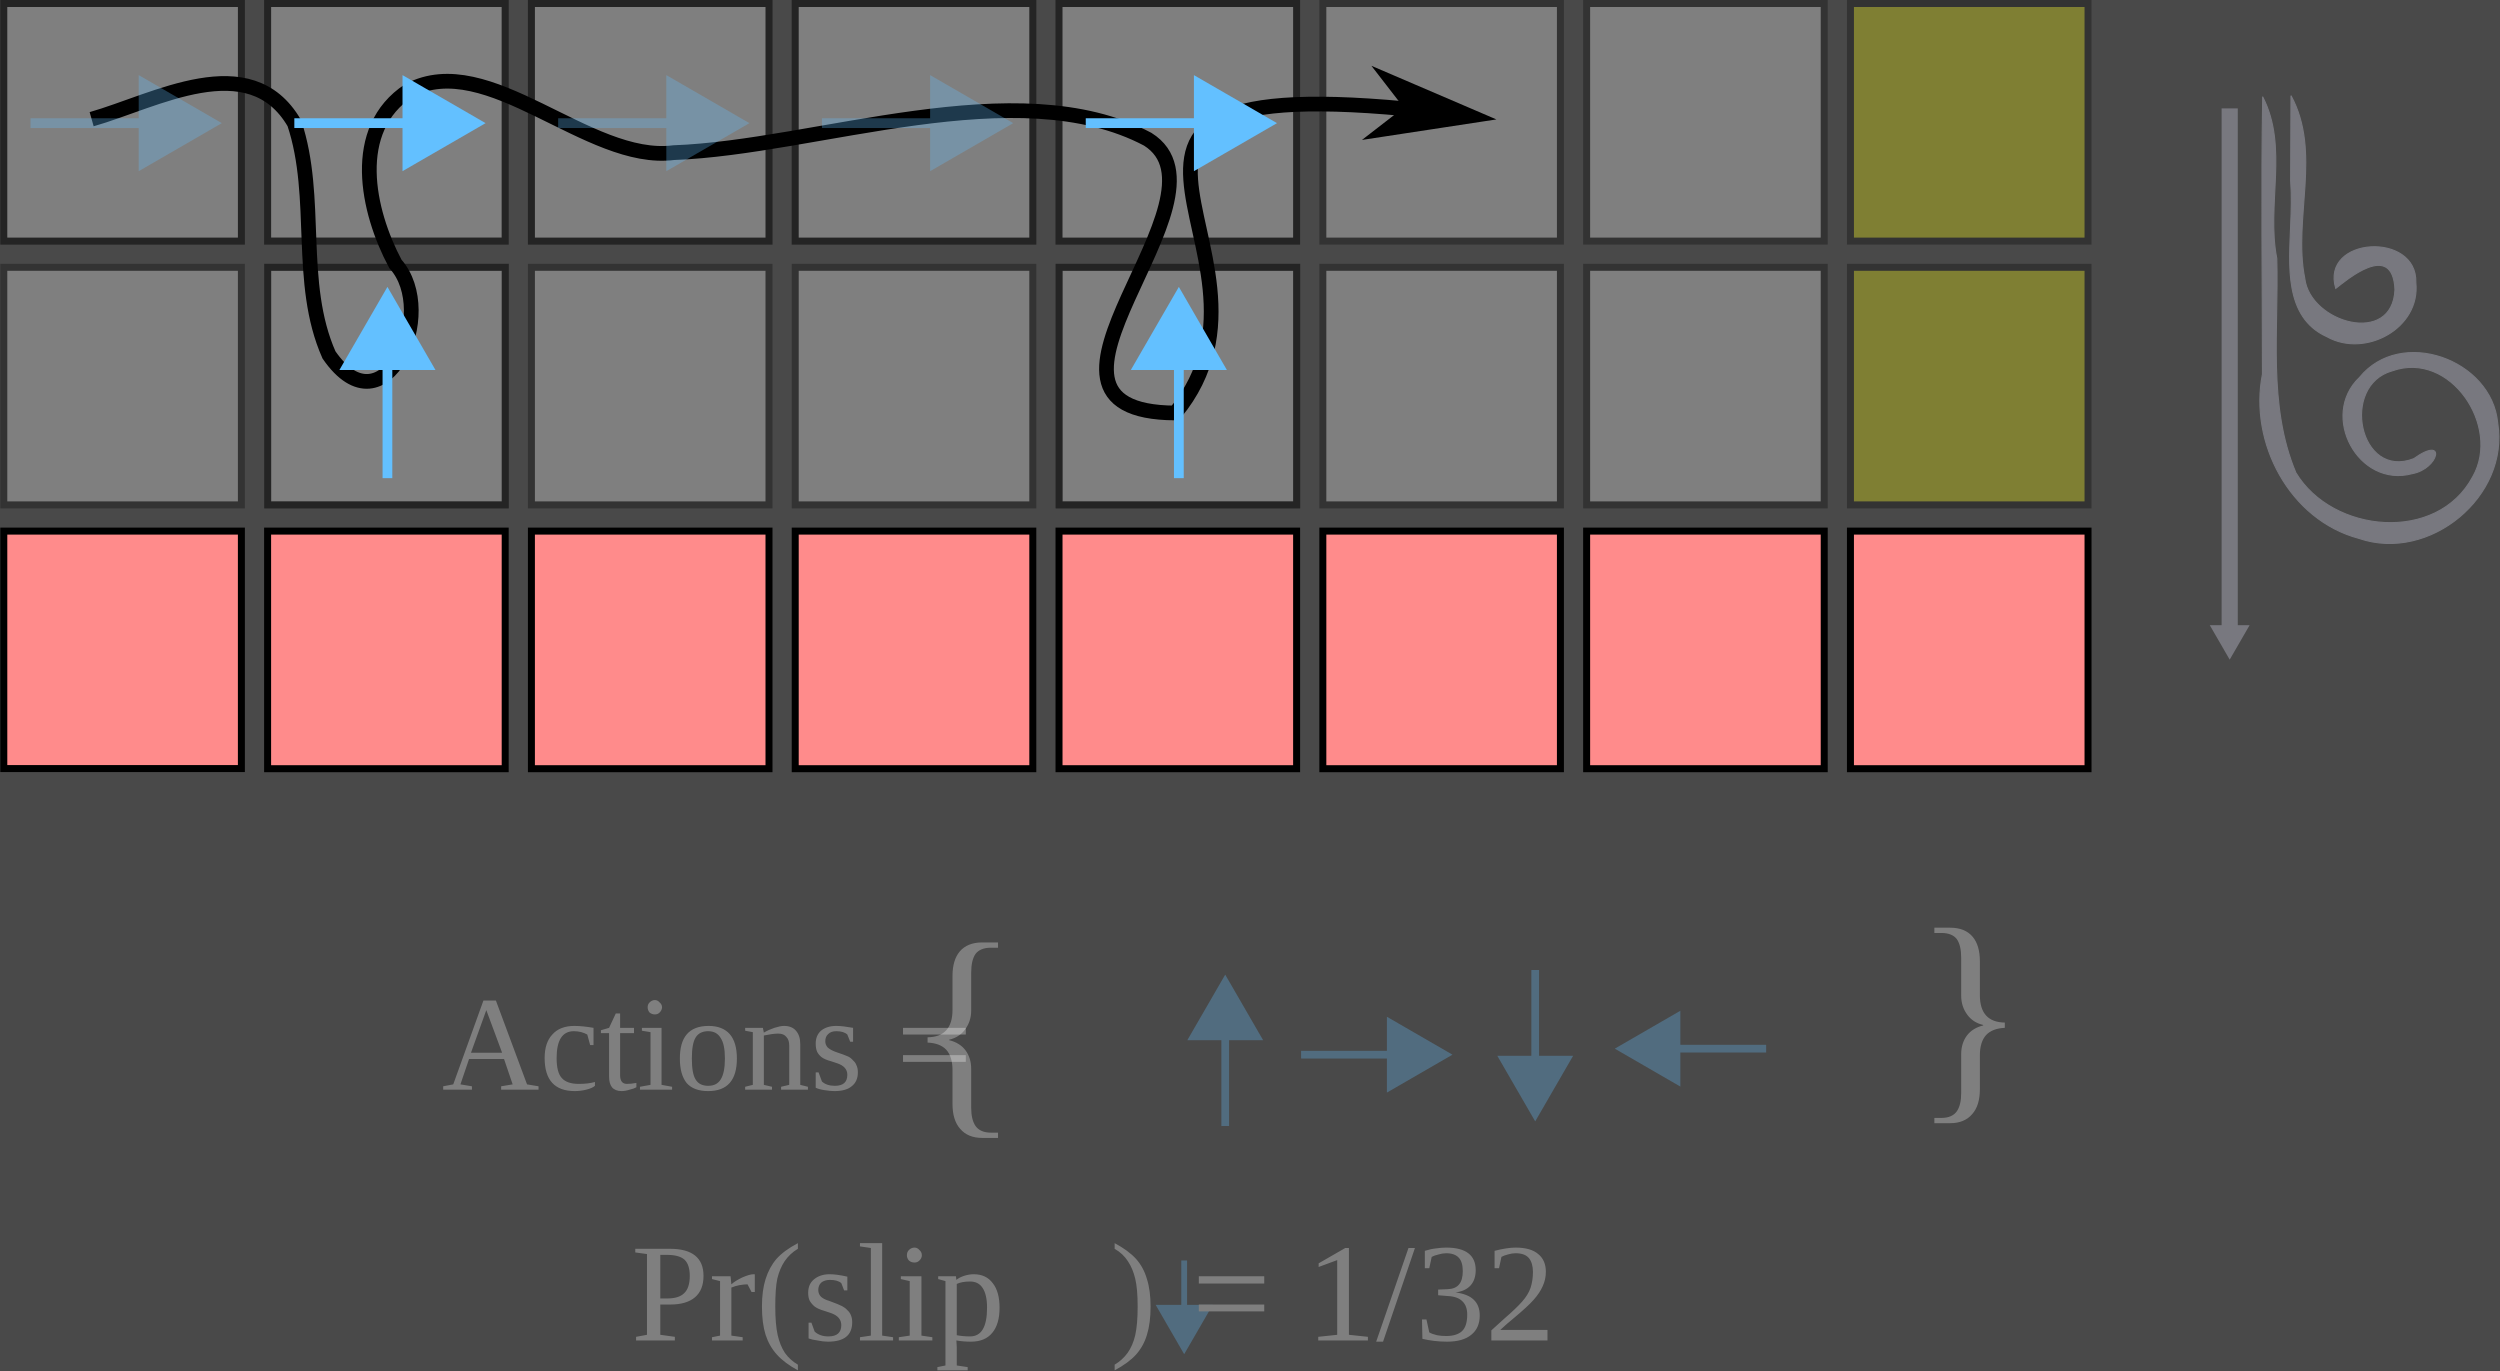
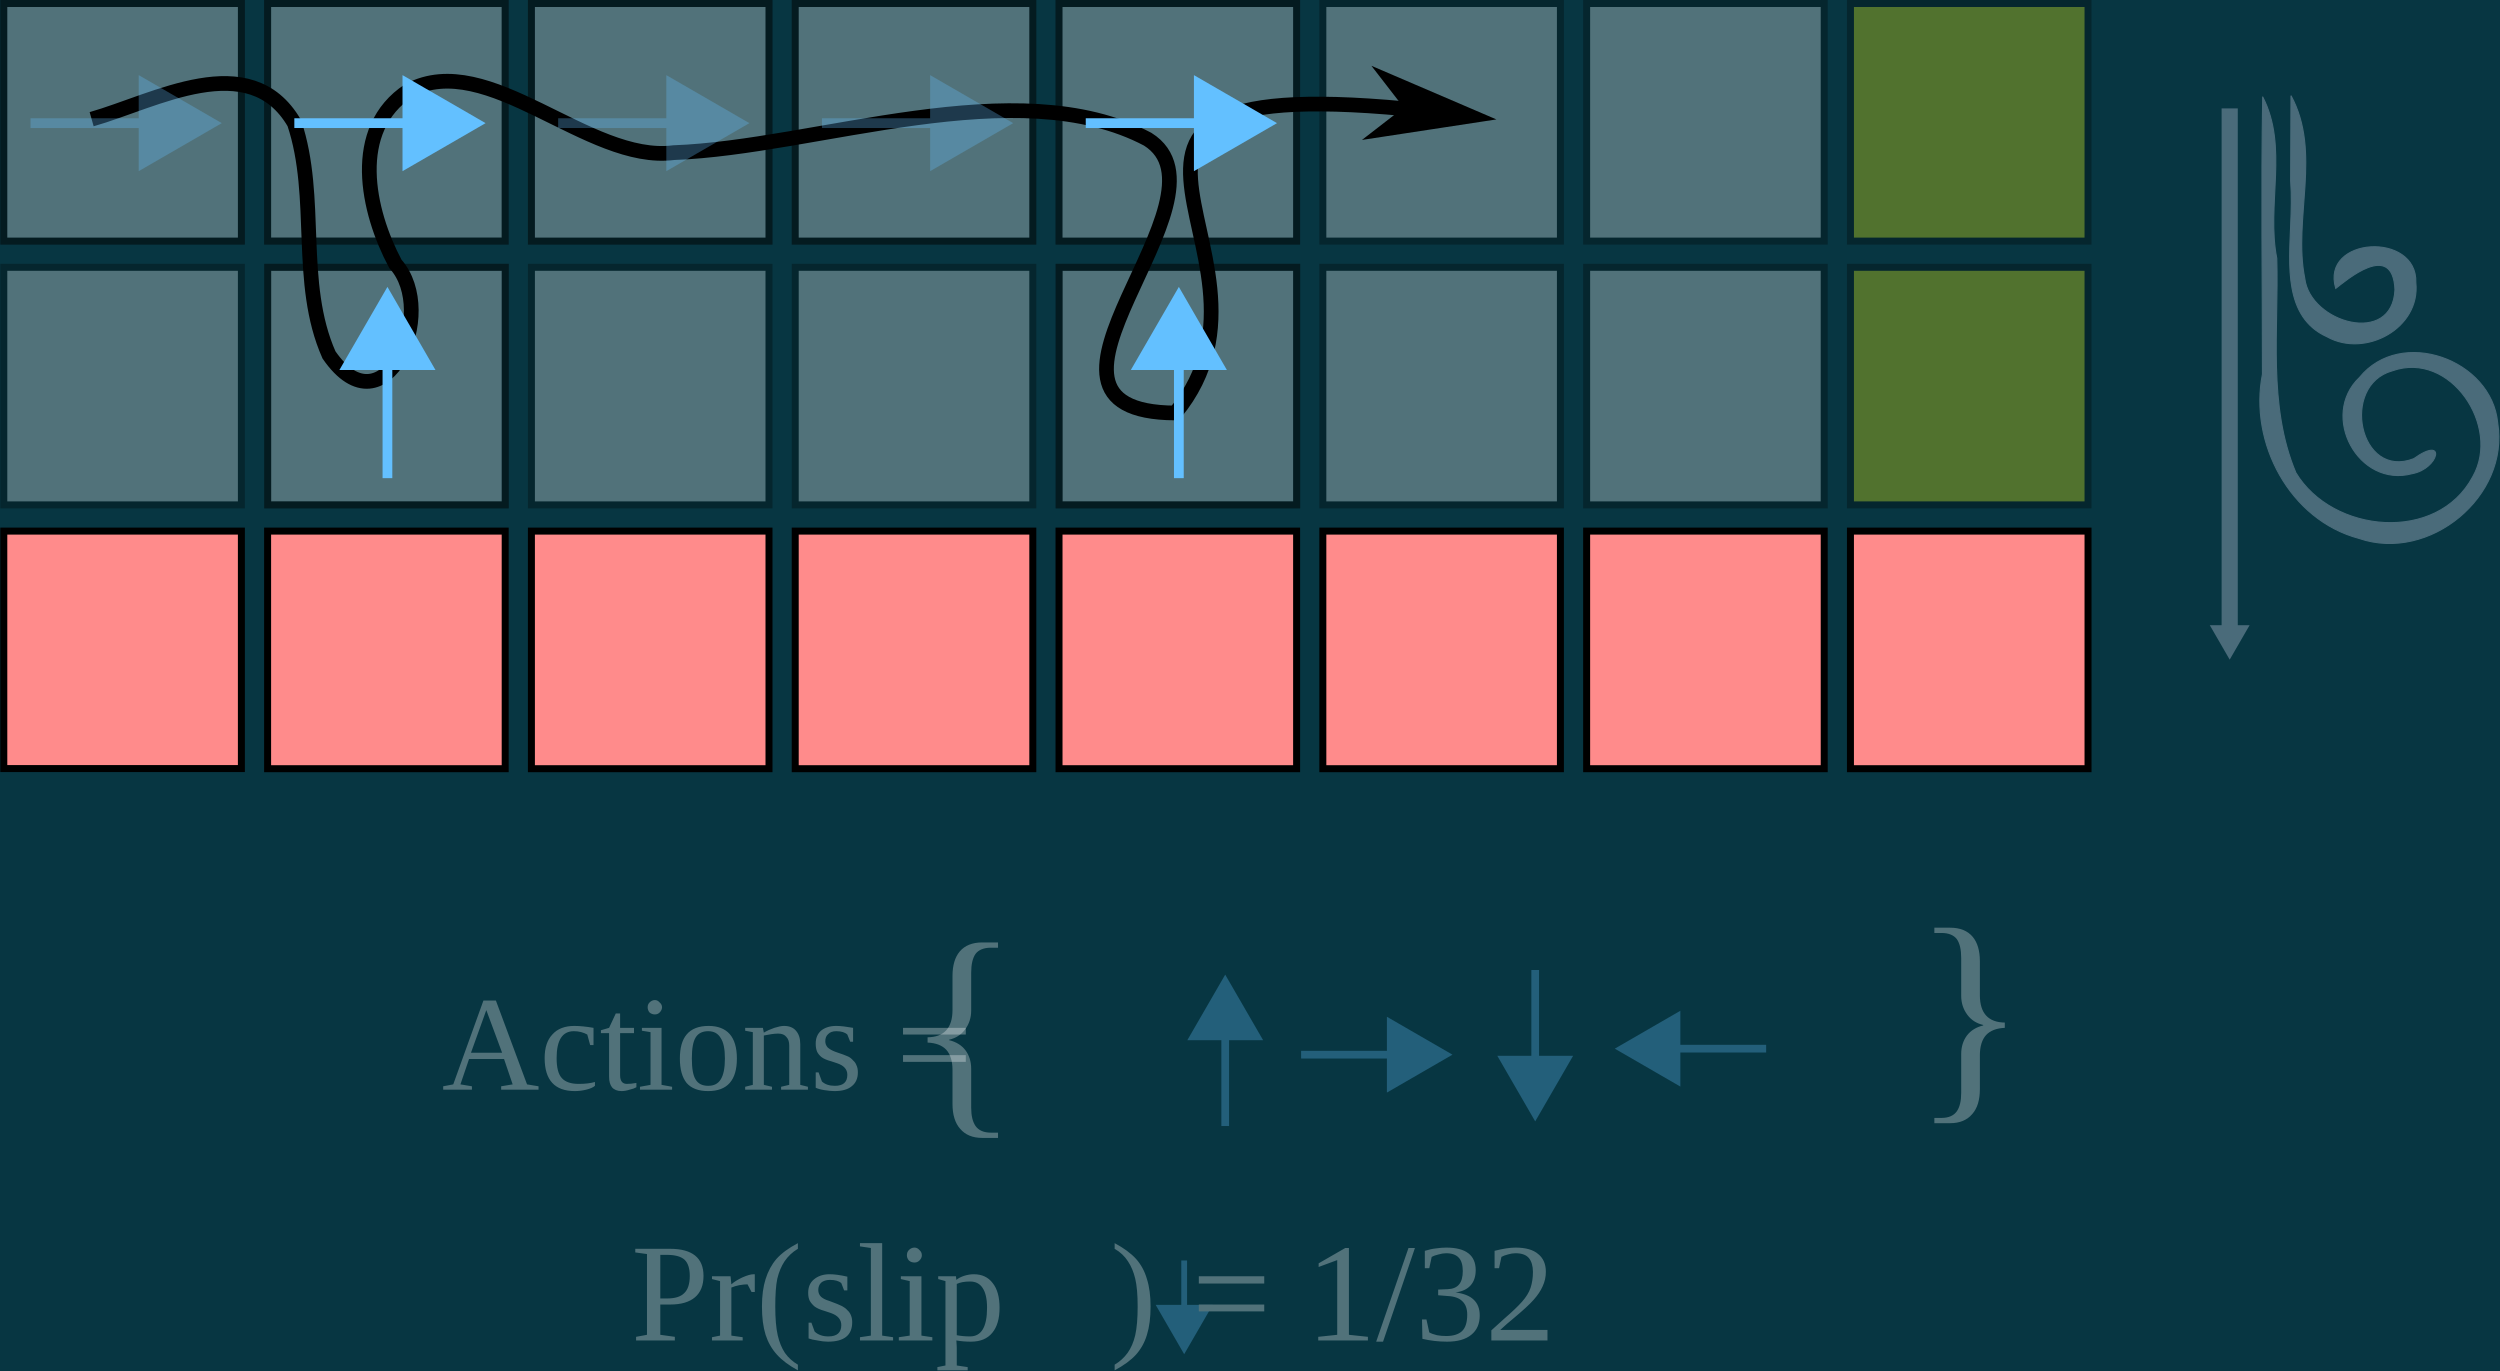
<svg xmlns="http://www.w3.org/2000/svg" width="3.209in" height="1.759in" viewBox="0 0 81.496 44.689" version="1.1" id="svg8">
  <defs id="defs2">
    <marker style="overflow:visible" id="marker33703" refX="0" refY="0" orient="auto">
      <path transform="scale(0.2)" style="fill:#e7e8ff;fill-rule:evenodd;stroke:#e7e8ff;stroke-width:1pt" d="M 5.77,0 -2.88,5 V -5 Z" id="path33582" />
    </marker>
    <marker style="overflow:visible" id="Arrow1Lend" refX="0" refY="0" orient="auto">
      <path transform="matrix(-0.8,0,0,-0.8,-10,0)" style="fill:context-stroke;fill-rule:evenodd;stroke:context-stroke;stroke-width:1pt" d="M 0,0 5,-5 -12.5,0 5,5 Z" id="path33437" />
    </marker>
    <marker orient="auto" refY="0" refX="0" id="TriangleOutL" style="overflow:visible">
      <path id="path27647" d="M 5.77,0 -2.88,5 V -5 Z" style="fill:#63c0ff;fill-opacity:1;fill-rule:evenodd;stroke:#63c0ff;stroke-width:1pt;stroke-opacity:1" transform="scale(0.8)" />
    </marker>
    <marker orient="auto" refY="0" refX="0" id="TriangleOutS" style="overflow:visible">
      <path id="path1342" d="M 5.77,0 -2.88,5 V -5 Z" style="fill:#939393;fill-opacity:1;fill-rule:evenodd;stroke:#939393;stroke-width:1pt;stroke-opacity:1" transform="scale(0.2)" />
    </marker>
    <marker orient="auto" refY="0" refX="0" id="EmptyTriangleOutM" style="overflow:visible">
      <path id="path1357" d="M 5.77,0 -2.88,5 V -5 Z" style="fill:#ffffff;fill-rule:evenodd;stroke:#380000;stroke-width:1pt;stroke-opacity:1" transform="matrix(0.4,0,0,0.4,-1.8,0)" />
    </marker>
    <marker orient="auto-start-reverse" refY="3" refX="5" id="ExperimentalArrow">
      <path id="path1447" d="M 10,3 0,6 V 0 Z" style="fill:context-stroke;stroke:#380000;stroke-opacity:1" />
    </marker>
    <marker id="RazorWire" refX="0" refY="0" orient="auto" style="overflow:visible">
      <path id="path1426" transform="scale(0.8)" style="fill:#380000;fill-opacity:1;fill-rule:evenodd;stroke:#380000;stroke-width:0.1pt;stroke-opacity:1" d="m 0.023,-0.74 v 1.438 L -7.759,3.01 H 10.679 L 3.491,0.697 v -1.438 L 10.741,-2.896 H -7.727 Z" />
    </marker>
    <marker orient="auto" refY="0" refX="0" id="Club" style="overflow:visible">
      <path id="path1423" d="m -1.597,-7.098 c -1.889,0 -3.426,1.537 -3.426,3.426 0,0.657 0.238,1.227 0.559,1.748 -0.039,0.032 -0.08,0.058 -0.117,0.093 -0.622,-0.855 -1.589,-1.445 -2.727,-1.445 -1.889,-1e-7 -3.426,1.537 -3.426,3.426 0,1.889 1.537,3.426 3.426,3.426 0.993,0 1.869,-0.442 2.494,-1.119 -0.125,0.355 -0.21,0.721 -0.21,1.119 0,1.889 1.537,3.426 3.426,3.426 1.889,0 3.426,-1.537 3.426,-3.426 0,-0.793 -0.316,-1.494 -0.769,-2.074 C 2.415,1.766 3.772,2.297 4.766,3.834 4.028,3.096 3.554,1.753 3.554,-0.059 l -0.629,-0.047 0.583,-0.023 c 0,-1.812 0.451,-3.154 1.189,-3.893 -0.959,1.482 -2.257,2.026 -3.566,2.308 0.404,-0.562 0.699,-1.213 0.699,-1.958 0,-1.889 -1.537,-3.426 -3.426,-3.426 z" style="fill:#380000;fill-opacity:1;fill-rule:evenodd;stroke:#380000;stroke-width:0.746pt;stroke-opacity:1" transform="scale(0.6)" />
    </marker>
    <marker orient="auto" refY="0" refX="0" id="EmptyTriangleOutL" style="overflow:visible">
      <path id="path11343" d="M 5.77,0 -2.88,5 V -5 Z" style="fill:#ffffff;fill-rule:evenodd;stroke:#380000;stroke-width:1pt;stroke-opacity:1" transform="matrix(0.8,0,0,0.8,-4.8,0)" />
    </marker>
    <marker orient="auto" refY="0" refX="0" id="marker11531" style="overflow:visible">
      <path id="path11529" d="M 0,0 5,-5 -12.5,0 5,5 Z" style="fill:#000000;fill-opacity:1;fill-rule:evenodd;stroke:#000000;stroke-width:1pt;stroke-opacity:1" transform="matrix(-0.4,0,0,-0.4,-4,0)" />
    </marker>
    <style id="style2363" type="text/css">transform: translate(-2cm, -4cm);transform: translate(-1cm, -4cm);transform: translate(0cm, -4cm);transform: translate(1cm, -4cm);transform: translate(1cm, -3cm);transform: translate(1cm, -2cm);transform: translate(1cm, -1cm);transform: translate(1cm, 0cm);opacity: 0.5;.background { fill: white; }
.line { stroke: firebrick; stroke-width: .1mm; }
.lava { fill: #ff8b8b; }
.dry { fill: #f4a460; }
.water { fill: #afafff; }
.recharge { fill: #ffff00; }
.normal { fill: white; }
rect { stroke: black;       stroke-width: 1; }
.agent { r: 10%;      fill: black;      stroke-width: 2;      stroke: grey;      animation: blinker 4s linear infinite;      animation: move 5s ease forwards; }
.blinker { 50% }
.move { 12.5% }
</style>
    <marker orient="auto" refY="0" refX="0" id="TriangleOutL-5" style="overflow:visible">
      <path id="path27647-4" d="M 5.77,0 -2.88,5 V -5 Z" style="fill:#63c0ff;fill-opacity:1;fill-rule:evenodd;stroke:#63c0ff;stroke-width:1pt;stroke-opacity:1" transform="scale(0.8)" />
    </marker>
    <marker orient="auto" refY="0" refX="0" id="TriangleOutL-3" style="overflow:visible">
      <path id="path27647-0" d="M 5.77,0 -2.88,5 V -5 Z" style="fill:#63c0ff;fill-opacity:1;fill-rule:evenodd;stroke:#63c0ff;stroke-width:1pt;stroke-opacity:1" transform="scale(0.8)" />
    </marker>
    <marker orient="auto" refY="0" refX="0" id="TriangleOutL-8" style="overflow:visible">
      <path id="path27647-43" d="M 5.77,0 -2.88,5 V -5 Z" style="fill:#63c0ff;fill-opacity:1;fill-rule:evenodd;stroke:#63c0ff;stroke-width:1pt;stroke-opacity:1" transform="scale(0.8)" />
    </marker>
    <marker orient="auto" refY="0" refX="0" id="TriangleOutL-8-0" style="overflow:visible">
      <path id="path27647-43-6" d="M 5.77,0 -2.88,5 V -5 Z" style="fill:#000000;fill-opacity:1;fill-rule:evenodd;stroke:#000000;stroke-width:1pt;stroke-opacity:1" transform="scale(0.8)" />
    </marker>
    <marker orient="auto" refY="0" refX="0" id="TriangleOutL-8-6" style="overflow:visible">
      <path id="path27647-43-64" d="M 5.77,0 -2.88,5 V -5 Z" style="fill:#000000;fill-opacity:1;fill-rule:evenodd;stroke:#000000;stroke-width:1pt;stroke-opacity:1" transform="scale(0.8)" />
    </marker>
    <marker orient="auto" refY="0" refX="0" id="TriangleOutL-8-4" style="overflow:visible">
      <path id="path27647-43-8" d="M 5.77,0 -2.88,5 V -5 Z" style="fill:#000000;fill-opacity:1;fill-rule:evenodd;stroke:#000000;stroke-width:1pt;stroke-opacity:1" transform="scale(0.8)" />
    </marker>
    <marker orient="auto" refY="0" refX="0" id="TriangleOutL-8-2" style="overflow:visible">
      <path id="path27647-43-7" d="M 5.77,0 -2.88,5 V -5 Z" style="fill:#63c0ff;fill-opacity:1;fill-rule:evenodd;stroke:#63c0ff;stroke-width:1pt;stroke-opacity:1" transform="scale(0.8)" />
    </marker>
    <marker orient="auto" refY="0" refX="0" id="TriangleOutL-8-1" style="overflow:visible">
      <path id="path27647-43-5" d="M 5.77,0 -2.88,5 V -5 Z" style="fill:#63c0ff;fill-opacity:1;fill-rule:evenodd;stroke:#63c0ff;stroke-width:1pt;stroke-opacity:1" transform="scale(0.8)" />
    </marker>
    <marker orient="auto" refY="0" refX="0" id="TriangleOutL-8-67" style="overflow:visible">
      <path id="path27647-43-3" d="M 5.77,0 -2.88,5 V -5 Z" style="fill:#63c0ff;fill-opacity:1;fill-rule:evenodd;stroke:#63c0ff;stroke-width:1pt;stroke-opacity:1" transform="scale(0.8)" />
    </marker>
    <marker orient="auto" refY="0" refX="0" id="marker11531-7" style="overflow:visible">
      <path id="path11529-3" d="M 0,0 5,-5 -12.5,0 5,5 Z" style="fill:#000000;fill-opacity:1;fill-rule:evenodd;stroke:#000000;stroke-width:1pt;stroke-opacity:1" transform="matrix(-0.4,0,0,-0.4,-4,0)" />
    </marker>
    <marker orient="auto" refY="0" refX="0" style="overflow:visible" id="TriangleOutS191">
      <path id="path33343" d="M 5.77,0 -2.88,5 V -5 Z" style="fill:#e7e8ff;fill-opacity:1;fill-rule:evenodd;stroke:#000000;stroke-width:1pt;stroke-opacity:1" transform="scale(0.2)" />
    </marker>
    <marker orient="auto" refY="0" refX="0" id="TriangleOutL-8-64" style="overflow:visible">
      <path id="path27647-43-30" d="M 5.77,0 -2.88,5 V -5 Z" style="fill:#63c0ff;fill-opacity:1;fill-rule:evenodd;stroke:#63c0ff;stroke-width:1pt;stroke-opacity:1" transform="scale(0.8)" />
    </marker>
    <marker orient="auto" refY="0" refX="0" id="TriangleOutL-8-64-0" style="overflow:visible">
      <path id="path27647-43-30-9" d="M 5.77,0 -2.88,5 V -5 Z" style="fill:#63c0ff;fill-opacity:1;fill-rule:evenodd;stroke:#63c0ff;stroke-width:1pt;stroke-opacity:1" transform="scale(0.8)" />
    </marker>
    <marker orient="auto" refY="0" refX="0" id="TriangleOutL-8-64-5" style="overflow:visible">
      <path id="path27647-43-30-4" d="M 5.77,0 -2.88,5 V -5 Z" style="fill:#63c0ff;fill-opacity:1;fill-rule:evenodd;stroke:#63c0ff;stroke-width:1pt;stroke-opacity:1" transform="scale(0.8)" />
    </marker>
    <marker orient="auto" refY="0" refX="0" id="TriangleOutL-8-64-59" style="overflow:visible">
      <path id="path27647-43-30-46" d="M 5.77,0 -2.88,5 V -5 Z" style="fill:#63c0ff;fill-opacity:1;fill-rule:evenodd;stroke:#63c0ff;stroke-width:1pt;stroke-opacity:1" transform="scale(0.8)" />
    </marker>
    <marker orient="auto" refY="0" refX="0" id="TriangleOutL-8-64-59-2" style="overflow:visible">
      <path id="path27647-43-30-46-2" d="M 5.77,0 -2.88,5 V -5 Z" style="fill:#63c0ff;fill-opacity:1;fill-rule:evenodd;stroke:#63c0ff;stroke-width:1pt;stroke-opacity:1" transform="scale(0.8)" />
    </marker>
    <marker orient="auto" refY="0" refX="0" id="TriangleOutL-8-64-5-5" style="overflow:visible">
      <path id="path27647-43-30-4-4" d="M 5.77,0 -2.88,5 V -5 Z" style="fill:#63c0ff;fill-opacity:1;fill-rule:evenodd;stroke:#63c0ff;stroke-width:1pt;stroke-opacity:1" transform="scale(0.8)" />
    </marker>
  </defs>
  <g id="layer7">
-     <rect style="fill:#494949;fill-opacity:1;stroke-width:3.038;stroke-linecap:round;stroke-miterlimit:4.1;paint-order:markers stroke fill" id="rect5245" width="294.499" height="108.462" x="-135.881" y="-30.563" />
+     <rect style="fill:#073642;fill-opacity:1;stroke-width:3.038;stroke-linecap:round;stroke-miterlimit:4.1;paint-order:markers stroke fill" id="rect5245" width="294.499" height="108.462" x="-135.881" y="-30.563" />
  </g>
  <g id="layer1" transform="translate(-116.1459,-145.461)">
    <g id="g28239-7" transform="rotate(90,172.7704,130.1566)" />
    <rect style="opacity:0.3;fill:#ffff00;fill-opacity:1;stroke:#000000;stroke-width:0.228" class="dry" height="0.205cm" width="0.205cm" x="145.575" y="-184.223" id="rect2433" transform="rotate(90)" />
    <rect style="opacity:0.3;fill:#ffffff;stroke:#000000;stroke-width:0.228" class="normal" height="0.205cm" width="0.205cm" x="145.575" y="-175.62" id="rect2435" transform="rotate(90)" />
    <rect style="opacity:0.3;fill:#ffffff;fill-opacity:1;stroke:#000000;stroke-width:0.228" class="water" height="0.205cm" width="0.205cm" x="145.575" y="-167.017" id="rect2437" transform="rotate(90)" />
    <rect style="opacity:0.3;fill:none;stroke:#000000;stroke-width:0.228" class="water" height="0.205cm" width="0.205cm" x="145.575" y="-158.414" id="rect2439" transform="rotate(90)" />
    <rect style="opacity:0.3;fill:none;stroke:#000000;stroke-width:0.228" class="water" height="0.205cm" width="0.205cm" x="145.575" y="-149.811" id="rect2441" transform="rotate(90)" />
    <rect style="opacity:0.3;fill:none;stroke:#000000;stroke-width:0.228" class="water" height="0.205cm" width="0.205cm" x="145.575" y="-141.208" id="rect2443" transform="rotate(90)" />
    <rect style="opacity:0.3;fill:#ffffff;stroke:#000000;stroke-width:0.228" class="normal" height="0.205cm" width="0.205cm" x="145.575" y="-132.605" id="rect2445" transform="rotate(90)" />
    <rect style="opacity:0.3;fill:#ffffff;fill-opacity:0;stroke:#000000;stroke-width:0.228" class="dry" height="0.205cm" width="0.205cm" x="145.575" y="-124.002" id="rect2447" transform="rotate(90)" />
    <rect style="opacity:0.3;fill:#ffff00;fill-opacity:1;stroke:#000000;stroke-width:0.228" class="dry" height="0.205cm" width="0.205cm" x="154.178" y="-184.223" id="rect2449" transform="rotate(90)" />
    <rect style="opacity:0.3;fill:#ffffff;stroke:#000000;stroke-width:0.228" class="normal" height="0.205cm" width="0.205cm" x="154.178" y="-175.62" id="rect2451" transform="rotate(90)" />
    <rect style="opacity:0.3;fill:#ffffff;stroke:#000000;stroke-width:0.228" class="normal" height="0.205cm" width="0.205cm" x="154.178" y="-167.017" id="rect2453" transform="rotate(90)" />
    <rect style="opacity:0.3;fill:#ffffff;stroke:#000000;stroke-width:0.228" class="normal" height="0.205cm" width="0.205cm" x="154.178" y="-158.414" id="rect2455" transform="rotate(90)" />
    <rect style="opacity:0.3;fill:#ffffff;stroke:#000000;stroke-width:0.228" class="normal" height="0.205cm" width="0.205cm" x="154.178" y="-149.811" id="rect2457" transform="rotate(90)" />
    <rect style="opacity:0.3;fill:#ffffff;stroke:#000000;stroke-width:0.228" class="normal" height="0.205cm" width="0.205cm" x="154.178" y="-141.208" id="rect2459" transform="rotate(90)" />
    <rect style="opacity:0.3;fill:#ffffff;stroke:#000000;stroke-width:0.228" class="normal" height="0.205cm" width="0.205cm" x="154.178" y="-132.605" id="rect2461" transform="rotate(90)" />
    <rect style="opacity:0.3;fill:#ffffff;fill-opacity:1;stroke:#000000;stroke-width:0.228" class="dry" height="0.205cm" width="0.205cm" x="154.178" y="-124.002" id="rect2463" transform="rotate(90)" />
    <rect style="opacity:1;fill:#ff8b8b;fill-opacity:1;stroke:#000000;stroke-width:0.228" class="normal" height="0.205cm" width="0.205cm" x="162.781" y="-184.223" id="rect2465" transform="rotate(90)" />
    <rect style="opacity:1;fill:#ff8b8b;fill-opacity:1;stroke:#000000;stroke-width:0.228" class="normal" height="0.205cm" width="0.205cm" x="162.781" y="-175.62" id="rect2467" transform="rotate(90)" />
    <rect style="opacity:1;fill:#ff8b8b;fill-opacity:1;stroke:#000000;stroke-width:0.228" class="lava" height="0.205cm" width="0.205cm" x="162.781" y="-167.017" id="rect2469" transform="rotate(90)" />
    <rect style="opacity:1;fill:#ff8b8b;stroke:#000000;stroke-width:0.228" class="lava" height="0.205cm" width="0.205cm" x="162.781" y="-158.414" id="rect2471" transform="rotate(90)" />
    <rect style="opacity:1;fill:#ff8b8b;fill-opacity:1;stroke:#000000;stroke-width:0.228" class="normal" height="0.205cm" width="0.205cm" x="162.781" y="-149.811" id="rect2473" transform="rotate(90)" />
    <rect style="opacity:1;fill:#ff8b8b;fill-opacity:1;stroke:#000000;stroke-width:0.228" class="normal" height="0.205cm" width="0.205cm" x="162.781" y="-141.208" id="rect2475" transform="rotate(90)" />
    <rect style="opacity:1;fill:#ff8b8b;stroke:#000000;stroke-width:0.228" class="lava" height="0.205cm" width="0.205cm" x="162.781" y="-132.605" id="rect2477" transform="rotate(90)" />
    <rect style="opacity:1;fill:#ff8b8b;stroke:#000000;stroke-width:0.228" class="lava" height="0.205cm" width="7.743" x="162.781" y="-124.002" id="rect2479" transform="rotate(90)" />
    <rect style="opacity:0.3;fill:#ffffff;fill-opacity:1;stroke:#000000;stroke-width:0.228" class="dry" height="0.205cm" width="0.205cm" x="145.575" y="-141.208" id="rect2431-5" transform="rotate(90)" />
    <rect transform="rotate(90)" id="rect2431-5-4" y="-124.002" x="145.575" width="0.205cm" height="0.205cm" class="dry" style="opacity:0.3;fill:#ffffff;fill-opacity:1;stroke:#000000;stroke-width:0.228" />
    <rect style="opacity:0.3;fill:#ffffff;fill-opacity:0;stroke:#000000;stroke-width:0.228" class="dry" height="0.205cm" width="0.205cm" x="145.575" y="-132.605" id="rect2431-5-6" transform="rotate(90)" />
    <rect style="opacity:0.3;fill:#ffffff;fill-opacity:0;stroke:#000000;stroke-width:0.228" class="dry" height="0.205cm" width="0.205cm" x="124.863" y="154.178" id="rect2431-5-49" />
    <rect style="opacity:0.3;fill:#ffffff;fill-opacity:0;stroke:#000000;stroke-width:0.228" class="dry" height="0.205cm" width="0.205cm" x="150.671" y="154.178" id="rect2431-5-49-2" />
    <rect style="opacity:0.3;fill:#ffffff;fill-opacity:1;stroke:#000000;stroke-width:0.228" class="dry" height="0.205cm" width="0.205cm" x="145.575" y="-149.811" id="rect2431-5-49-7" transform="rotate(90)" />
    <rect style="opacity:0.3;fill:#ffffff;fill-opacity:1;stroke:#000000;stroke-width:0.228" class="dry" height="0.205cm" width="0.205cm" x="145.575" y="-158.414" id="rect2431-5-49-5" transform="rotate(90)" />
    <text xml:space="preserve" style="font-size:10.583px;line-height:1.25;font-family:'Times New Roman';-inkscape-font-specification:'Times New Roman, ';text-align:center;word-spacing:0px;text-anchor:middle;stroke-width:0.265" x="138.413" y="181.736" id="text51106">
      <tspan id="tspan51104" style="stroke-width:0.265" x="138.413" y="181.736" />
    </text>
  </g>
  <g id="layer3" transform="translate(0.0188958,0.01889618)">
    <path style="opacity:1;fill:none;stroke:#000000;stroke-width:0.48;stroke-linecap:butt;stroke-linejoin:miter;stroke-miterlimit:4;stroke-dasharray:none;stroke-dashoffset:0;stroke-opacity:1;marker-end:url(#marker11531-7)" d="M 2.954,3.868 C 5.009,3.286 8.109,1.497 9.564,3.997 10.378,6.434 9.648,9.194 10.694,11.555 12.492,14.164 14.29,10.184 12.859,8.586 11.938,6.862 11.367,4.2 13.299,2.933 15.885,1.561 19.148,5.319 21.937,4.959 26.595,4.79 33.127,2.266 37.393,4.521 40.43,6.429 32.354,13.419 38.294,13.449 42.701,8.102 32.046,1.742 47.827,3.756" id="path11512" />
  </g>
  <g id="layer4" style="display:inline;opacity:0.3" transform="translate(0.0188958,0.01889618)">
    <path style="opacity:1;fill:#e7e8ff;fill-opacity:1;stroke:#e7e8ff;stroke-width:0.527;stroke-linecap:butt;stroke-linejoin:round;stroke-miterlimit:4;stroke-dasharray:none;stroke-opacity:1;marker-end:url(#marker33703)" d="M 72.678,3.517 V 20.744" id="path11538" />
    <path id="path1168" d="m 73.757,3.147 c 0.839,1.633 0.113,3.52 0.456,5.259 0.069,2.328 -0.304,4.789 0.623,6.992 1.188,1.979 4.611,2.307 5.77,0.127 0.929,-1.635 -0.73,-4.126 -2.627,-3.451 -1.702,0.471 -1.08,3.558 0.701,2.866 1.093,-0.781 0.813,0.328 -0.045,0.486 -1.763,0.479 -3.032,-1.893 -1.722,-3.137 1.348,-1.657 4.308,-0.582 4.504,1.481 0.395,2.404 -2.232,4.557 -4.519,3.77 -2.261,-0.6 -3.594,-3.121 -3.152,-5.356 4.2e-4,-3.012 -0.044,-6.025 0.008,-9.037 z m 0.909,2.741 c 0.004,-0.929 0.007,-1.858 0.011,-2.787 1.005,1.856 0.061,4.007 0.448,5.955 0.17,1.457 2.864,2.226 2.943,0.372 -0.069,-1.633 -1.622,-0.279 -1.932,-0.042 -0.501,-1.686 2.668,-1.864 2.612,-0.187 0.156,1.489 -1.653,2.462 -2.898,1.763 C 74.435,10.328 74.621,8.588 74.667,7.31 74.687,6.837 74.703,6.362 74.667,5.889 Z" style="opacity:1;fill:#e7e8ff;fill-opacity:1;stroke:#e7e8ff;stroke-width:0.036;stroke-opacity:1" />
    <g id="g58126" transform="matrix(0.8426986,0,0,0.8426986,-82.04476,-111.6844)" style="opacity:1">
      <path id="path27503-2-3-0-8" d="m 143.144,181.288 v 2.354" style="fill:none;stroke:#63c0ff;stroke-width:0.224;stroke-linecap:butt;stroke-linejoin:miter;stroke-miterlimit:4;stroke-dasharray:none;stroke-opacity:1;marker-end:url(#TriangleOutL-8-64-5-5)" />
      <text xml:space="preserve" style="font-size:5.425px;line-height:1.25;font-family:'Times New Roman';-inkscape-font-specification:'Times New Roman, ';text-align:center;word-spacing:0px;text-anchor:middle;stroke-width:0.136" x="144.374" y="184.38" id="text40812-7">
        <tspan id="tspan40810-7" style="fill:#ffffff;fill-opacity:1;stroke-width:0.136" x="145.052" y="184.38">Pr(slip   ) = 1/32 </tspan>
      </text>
    </g>
  </g>
  <g id="layer2" style="display:inline" transform="translate(0.0188958,0.01889618)">
    <path id="path27503" d="m 18.167,3.997 h 4.43" style="opacity:0.3;fill:none;stroke:#63c0ff;stroke-width:0.318;stroke-linecap:butt;stroke-linejoin:miter;stroke-miterlimit:4;stroke-dasharray:none;stroke-opacity:1;marker-end:url(#TriangleOutL)" />
    <path style="opacity:0.3;fill:none;stroke:#63c0ff;stroke-width:0.318;stroke-linecap:butt;stroke-linejoin:miter;stroke-miterlimit:4;stroke-dasharray:none;stroke-opacity:1;marker-end:url(#TriangleOutL-5)" d="M 0.961,3.997 H 5.391" id="path27503-4" />
    <path id="path27503-8" d="M 9.564,3.997 H 13.994" style="opacity:1;fill:none;stroke:#63c0ff;stroke-width:0.318;stroke-linecap:butt;stroke-linejoin:miter;stroke-miterlimit:4;stroke-dasharray:none;stroke-opacity:1;marker-end:url(#TriangleOutL-3)" />
    <path id="path27503-2" d="M 12.6,15.574 V 11.144" style="opacity:1;fill:none;stroke:#63c0ff;stroke-width:0.318;stroke-linecap:butt;stroke-linejoin:miter;stroke-miterlimit:4;stroke-dasharray:none;stroke-opacity:1;marker-end:url(#TriangleOutL-8)" />
    <path id="path27503-2-6" d="M 38.409,15.574 V 11.144" style="opacity:1;fill:none;stroke:#63c0ff;stroke-width:0.318;stroke-linecap:butt;stroke-linejoin:miter;stroke-miterlimit:4;stroke-dasharray:none;stroke-opacity:1;marker-end:url(#TriangleOutL-8-2)" />
    <path id="path27503-2-7" d="m 26.77,3.997 h 4.43" style="opacity:0.3;fill:none;stroke:#63c0ff;stroke-width:0.318;stroke-linecap:butt;stroke-linejoin:miter;stroke-miterlimit:4;stroke-dasharray:none;stroke-opacity:1;marker-end:url(#TriangleOutL-8-1)" />
    <path id="path27503-2-63" d="m 35.373,3.997 h 4.43" style="opacity:1;fill:none;stroke:#63c0ff;stroke-width:0.318;stroke-linecap:butt;stroke-linejoin:miter;stroke-miterlimit:4;stroke-dasharray:none;stroke-opacity:1;marker-end:url(#TriangleOutL-8-67)" />
    <path id="path27503-2-3" d="M 39.921,36.702 V 33.191" style="opacity:0.3;fill:none;stroke:#63c0ff;stroke-width:0.251;stroke-linecap:butt;stroke-linejoin:miter;stroke-miterlimit:4;stroke-dasharray:none;stroke-opacity:1;marker-end:url(#TriangleOutL-8-64)" />
    <path id="path27503-2-3-9" d="M 42.396,34.375 H 45.906" style="opacity:0.3;fill:none;stroke:#63c0ff;stroke-width:0.251;stroke-linecap:butt;stroke-linejoin:miter;stroke-miterlimit:4;stroke-dasharray:none;stroke-opacity:1;marker-end:url(#TriangleOutL-8-64-59)" />
    <path id="path27503-2-3-9-4" d="M 57.561,34.179 H 54.051" style="opacity:0.3;fill:none;stroke:#63c0ff;stroke-width:0.251;stroke-linecap:butt;stroke-linejoin:miter;stroke-miterlimit:4;stroke-dasharray:none;stroke-opacity:1;marker-end:url(#TriangleOutL-8-64-59-2)" />
    <path id="path27503-2-3-0" d="m 50.03,31.614 v 3.51" style="opacity:0.3;fill:none;stroke:#63c0ff;stroke-width:0.251;stroke-linecap:butt;stroke-linejoin:miter;stroke-miterlimit:4;stroke-dasharray:none;stroke-opacity:1;marker-end:url(#TriangleOutL-8-64-5)" />
    <text xml:space="preserve" style="font-size:4.411px;line-height:1.25;font-family:'Times New Roman';-inkscape-font-specification:'Times New Roman, ';text-align:center;word-spacing:0px;text-anchor:middle;opacity:0.3;stroke-width:0.11" x="25.783" y="35.517" id="text40812">
      <tspan id="tspan40810" style="fill:#ffffff;fill-opacity:1;stroke-width:0.11" x="25.783" y="35.517">Actions =</tspan>
    </text>
    <text xml:space="preserve" style="font-size:7.71px;line-height:1.25;font-family:'Times New Roman';-inkscape-font-specification:'Times New Roman, ';text-align:center;word-spacing:0px;text-anchor:middle;opacity:0.3;fill:#ffffff;fill-opacity:1;stroke:none;stroke-width:0.193;stroke-opacity:1" x="36.181" y="36.057" id="text47560">
      <tspan id="tspan47558" style="fill:#ffffff;fill-opacity:1;stroke:none;stroke-width:0.193;stroke-opacity:1" x="36.181" y="36.057">{</tspan>
    </text>
    <text xml:space="preserve" style="font-size:7.71px;line-height:1.25;font-family:'Times New Roman';-inkscape-font-specification:'Times New Roman, ';text-align:center;word-spacing:0px;text-anchor:middle;opacity:0.3;fill:#ffffff;fill-opacity:1;stroke:none;stroke-width:0.193;stroke-opacity:1" x="-59.379" y="35.576" id="text47560-7" transform="scale(-1,1)">
      <tspan id="tspan47558-7" style="fill:#ffffff;fill-opacity:1;stroke:none;stroke-width:0.193;stroke-opacity:1" x="-59.379" y="35.576">{</tspan>
    </text>
  </g>
</svg>
